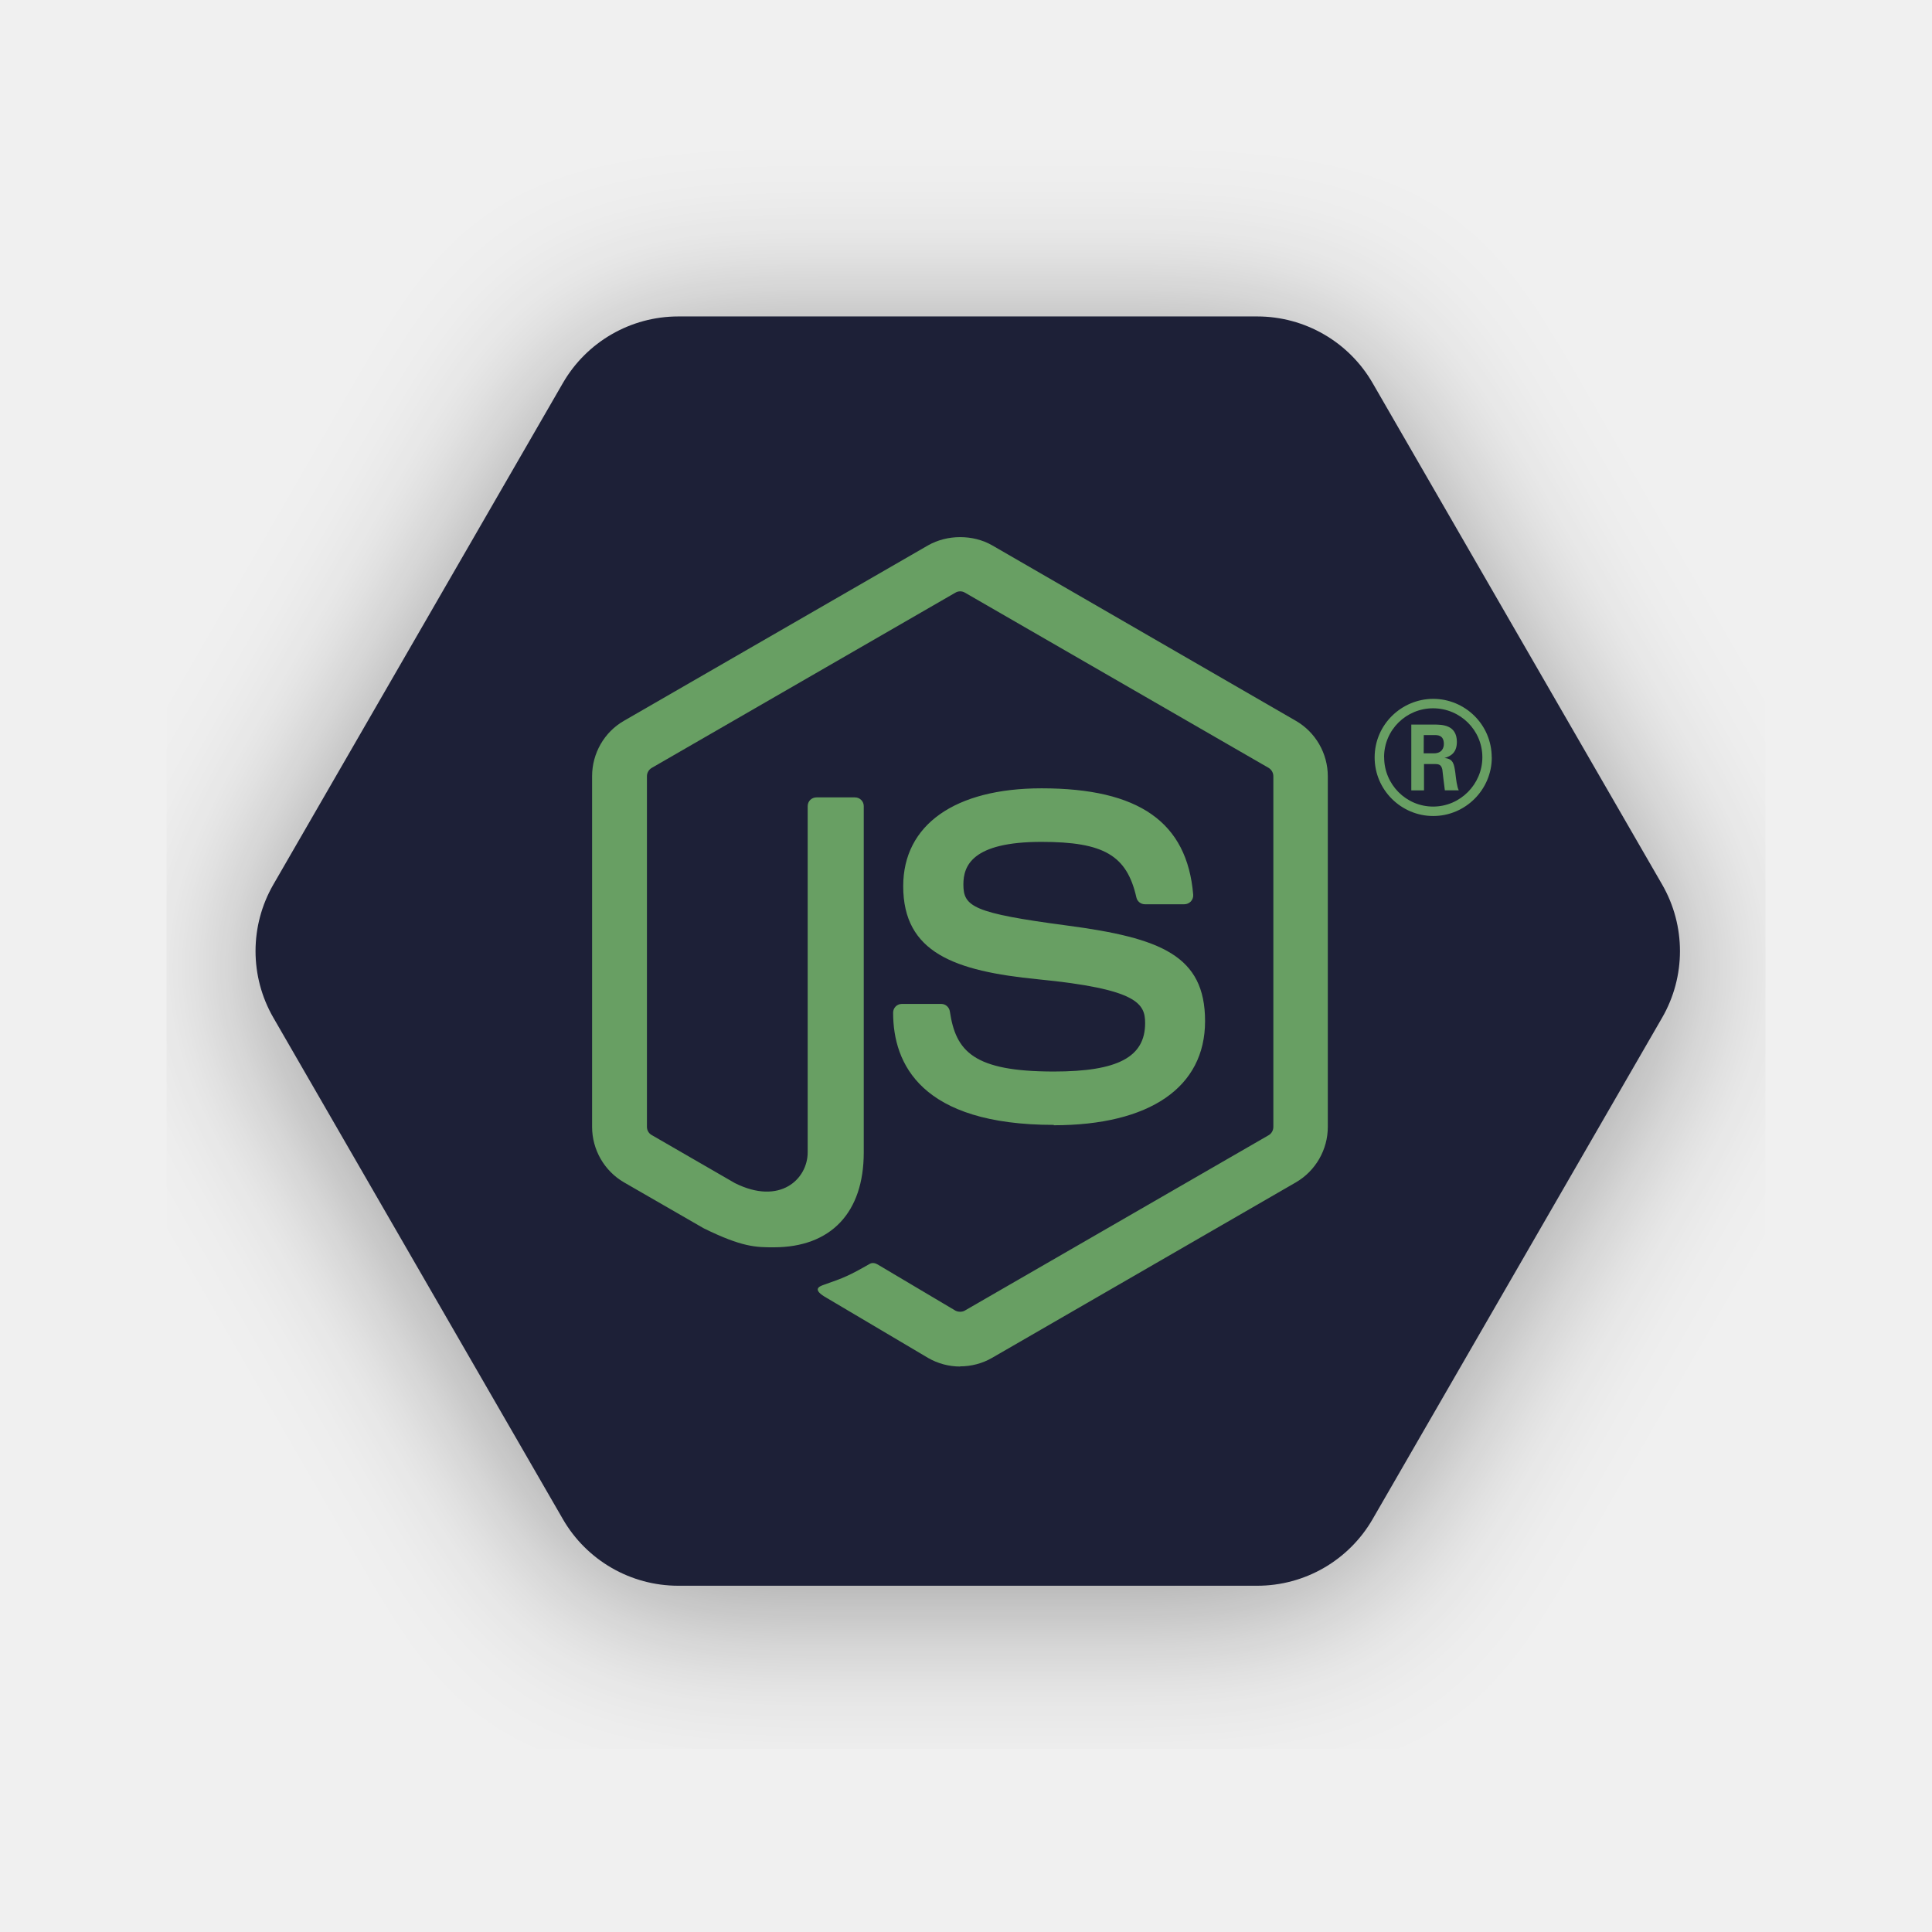
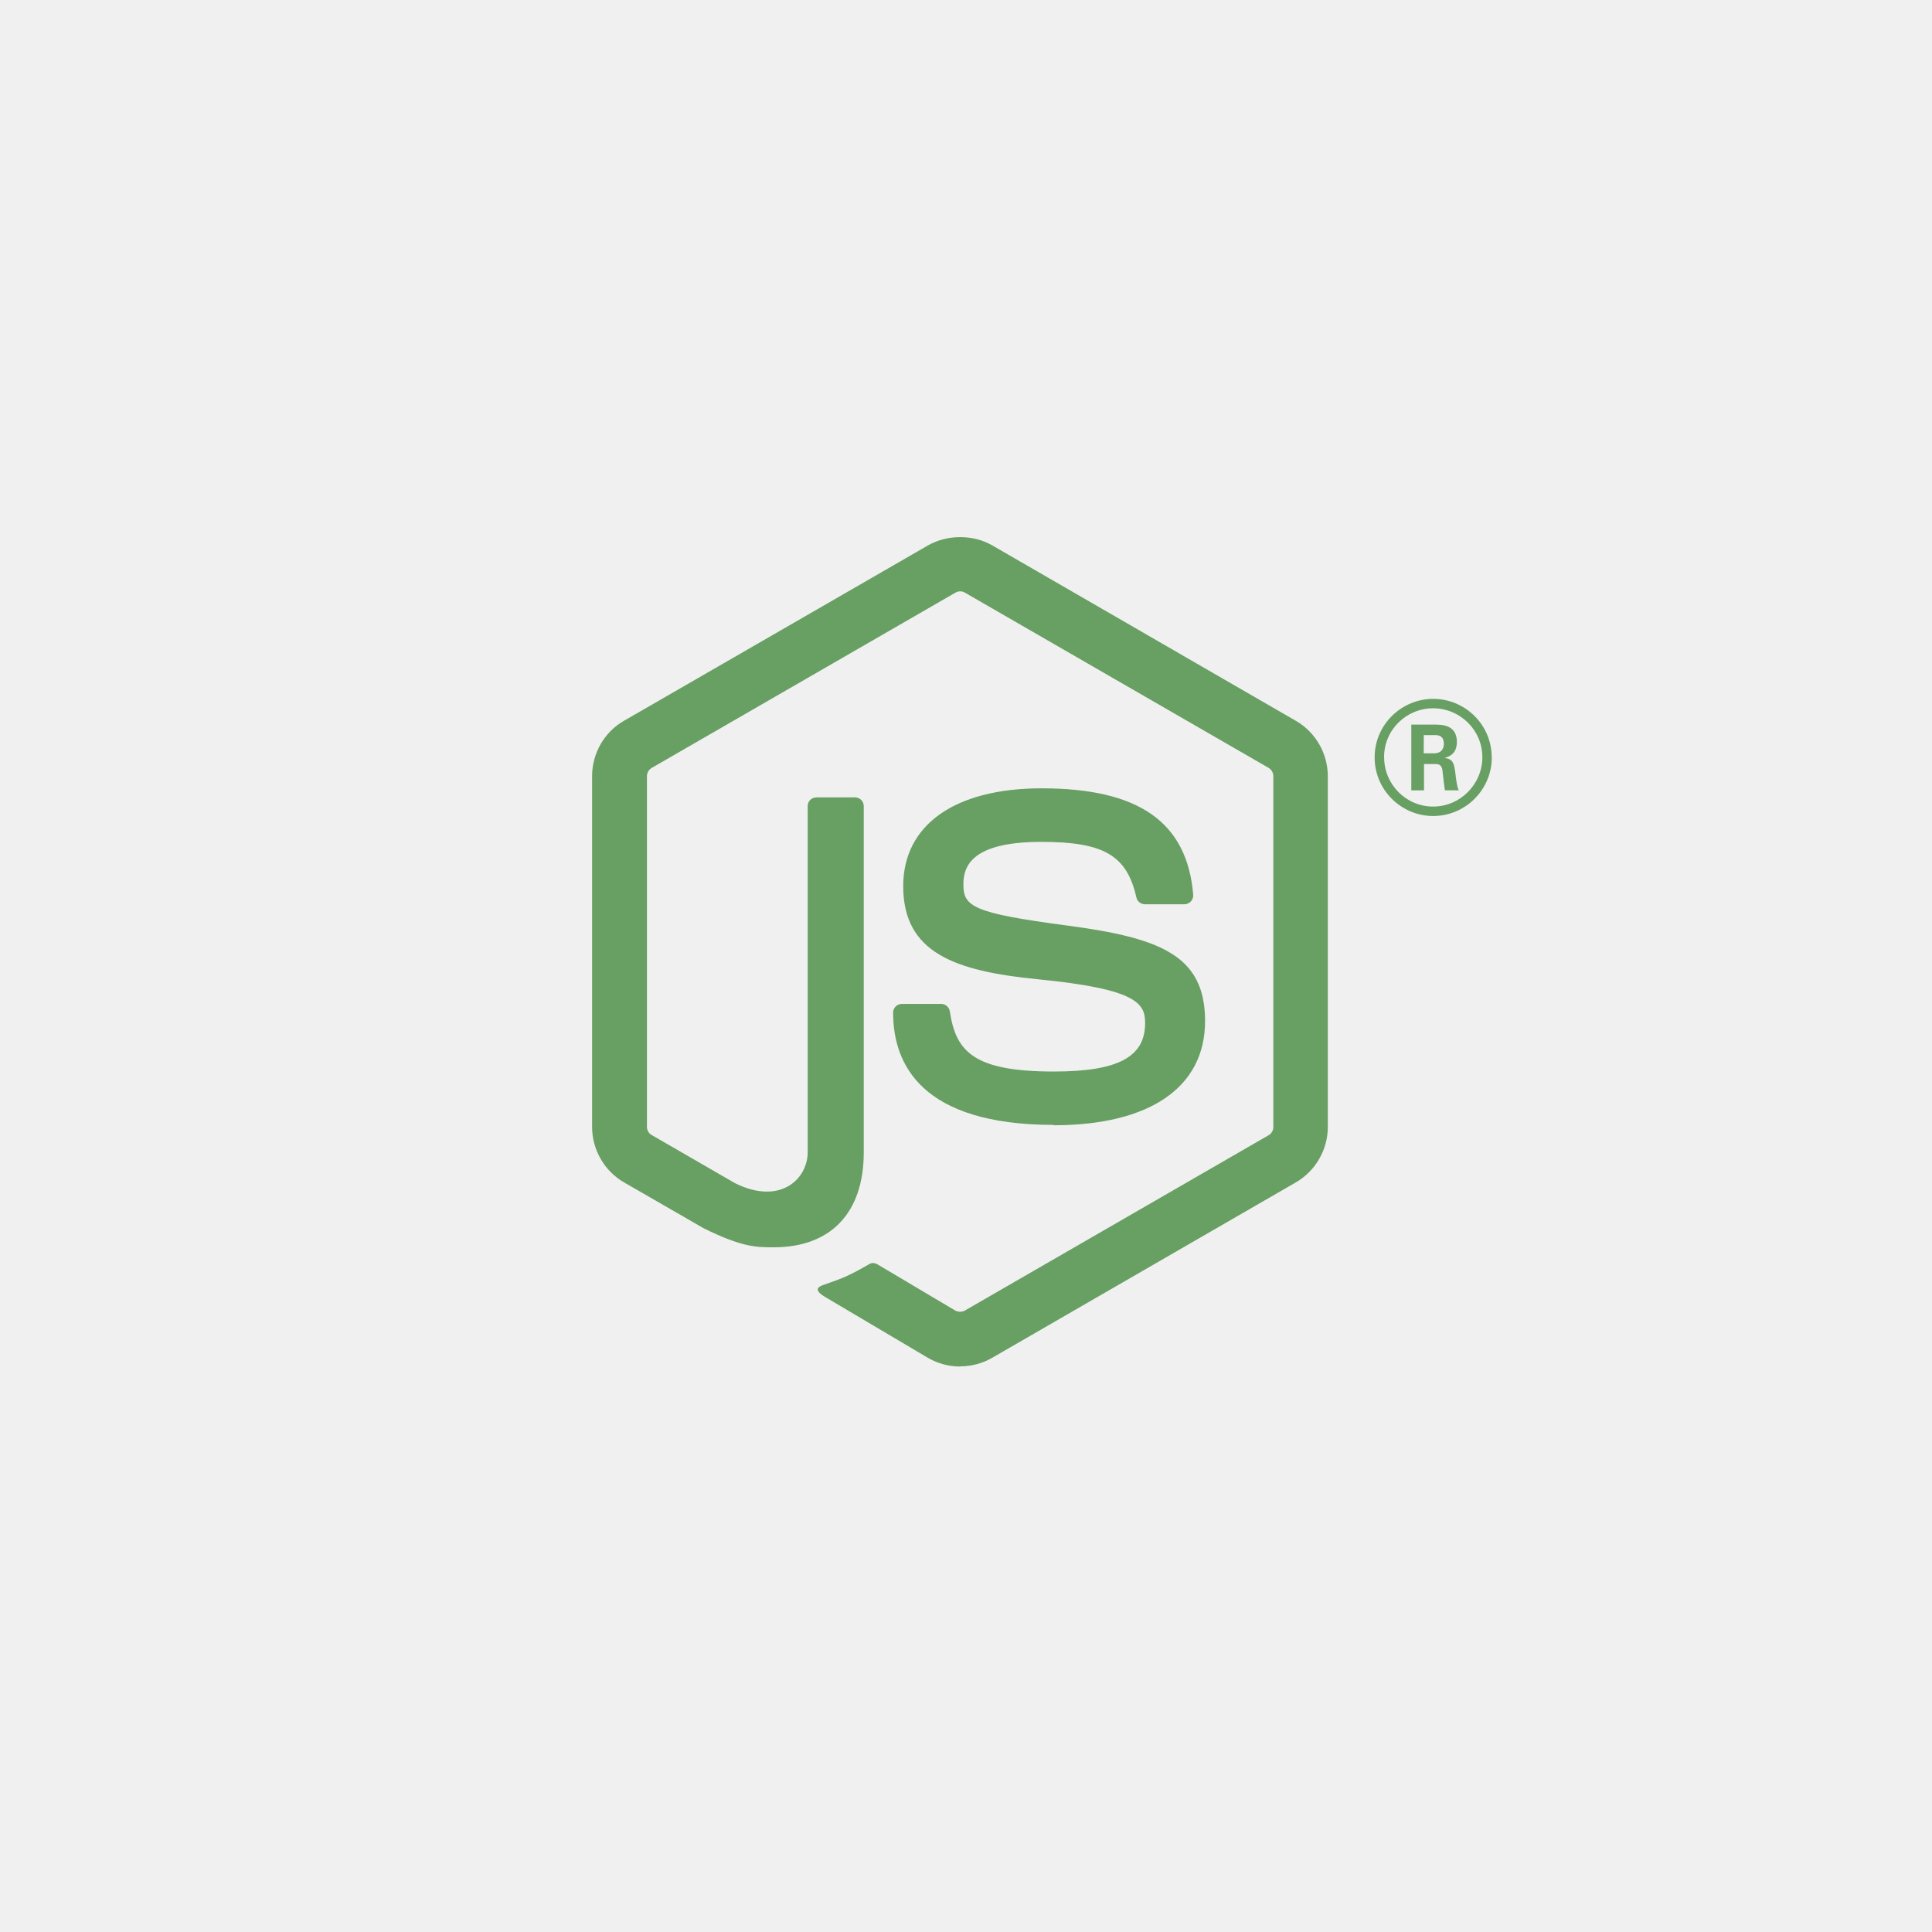
<svg xmlns="http://www.w3.org/2000/svg" width="232" height="232" viewBox="0 0 232 232" fill="none">
-   <g clip-path="url(#clip0)" filter="url(#filter0_d)">
-     <path d="M67.591 46C70.45 41.05 75.732 38 81.448 38L150.973 38C156.689 38 161.971 41.05 164.829 46L199.591 106.21C202.45 111.161 202.45 117.26 199.591 122.21L164.829 182.42C161.971 187.371 156.689 190.42 150.973 190.42L81.448 190.42C75.732 190.42 70.45 187.371 67.591 182.42L32.829 122.21C29.971 117.26 29.971 111.161 32.829 106.21L67.591 46Z" fill="#1D2037" />
-     <path d="M115.291 164.096C113.957 164.096 112.632 163.746 111.463 163.073L99.279 155.86C97.46 154.842 98.348 154.482 98.948 154.275C101.374 153.425 101.867 153.233 104.456 151.762C104.729 151.607 105.085 151.662 105.363 151.826L114.723 157.381C115.061 157.563 115.541 157.563 115.854 157.381L152.35 136.315C152.688 136.123 152.907 135.73 152.907 135.328V93.215C152.907 92.794 152.688 92.42 152.342 92.21L115.862 71.162C115.524 70.961 115.076 70.961 114.738 71.162L78.265 92.21C77.911 92.411 77.686 92.803 77.686 93.205V135.319C77.686 135.721 77.906 136.105 78.253 136.296L88.247 142.07C93.673 144.783 96.989 141.586 96.989 138.37V96.805C96.989 96.211 97.455 95.754 98.049 95.754H102.671C103.247 95.754 103.722 96.211 103.722 96.805V138.388C103.722 145.624 99.775 149.78 92.915 149.78C90.805 149.78 89.142 149.78 84.501 147.496L74.928 141.979C72.562 140.608 71.1 138.05 71.1 135.319V93.205C71.1 90.465 72.562 87.907 74.928 86.555L111.459 65.48C113.771 64.173 116.84 64.173 119.133 65.48L155.619 86.564C157.976 87.925 159.447 90.474 159.447 93.215V135.328C159.447 138.06 157.976 140.608 155.619 141.979L119.133 163.054C117.964 163.73 116.639 164.077 115.287 164.077" fill="#689F63" />
-     <path d="M126.564 135.081C110.596 135.081 107.248 127.751 107.248 121.603C107.248 121.018 107.719 120.553 108.304 120.553H113.018C113.539 120.553 113.977 120.932 114.06 121.446C114.772 126.249 116.892 128.672 126.547 128.672C134.239 128.672 137.51 126.934 137.51 122.856C137.51 120.508 136.578 118.763 124.629 117.594C114.635 116.607 108.46 114.405 108.46 106.412C108.46 99.049 114.672 94.664 125.077 94.664C136.76 94.664 142.552 98.72 143.283 107.435C143.31 107.737 143.201 108.029 143 108.248C142.799 108.458 142.516 108.586 142.223 108.586H137.482C136.989 108.586 136.56 108.239 136.459 107.764C135.317 102.712 132.558 101.095 125.058 101.095C116.663 101.095 115.686 104.019 115.686 106.211C115.686 108.869 116.837 109.646 128.164 111.144C139.382 112.633 144.708 114.734 144.708 122.618C144.708 130.566 138.076 135.124 126.511 135.124L126.564 135.081ZM170.962 90.462H172.187C173.191 90.462 173.383 89.758 173.383 89.347C173.383 88.269 172.643 88.269 172.232 88.269H170.972L170.962 90.462ZM169.473 87.009H172.187C173.118 87.009 174.945 87.009 174.945 89.091C174.945 90.544 174.014 90.846 173.456 91.028C174.543 91.101 174.617 91.814 174.763 92.819C174.836 93.449 174.955 94.536 175.174 94.901H173.502C173.456 94.536 173.201 92.526 173.201 92.417C173.091 91.969 172.936 91.75 172.378 91.75H170.999V94.911H169.473V87.009ZM166.212 90.937C166.212 94.207 168.852 96.856 172.095 96.856C175.366 96.856 178.006 94.152 178.006 90.937C178.006 87.657 175.329 85.054 172.086 85.054C168.889 85.054 166.203 87.621 166.203 90.928L166.212 90.937ZM179.138 90.955C179.138 94.828 175.969 97.989 172.104 97.989C168.268 97.989 165.07 94.865 165.07 90.955C165.07 86.972 168.341 83.921 172.104 83.921C175.895 83.921 179.129 86.981 179.129 90.955" fill="#689F63" />
-   </g>
-   <defs>
-     <filter id="filter0_d" x="0" y="0" width="232" height="232" filterUnits="userSpaceOnUse" color-interpolation-filters="sRGB">
-       <feFlood flood-opacity="0" result="BackgroundImageFix" />
-       <feColorMatrix in="SourceAlpha" type="matrix" values="0 0 0 0 0 0 0 0 0 0 0 0 0 0 0 0 0 0 127 0" />
-       <feOffset dy="2" />
-       <feGaussianBlur stdDeviation="10" />
-       <feColorMatrix type="matrix" values="0 0 0 0 0 0 0 0 0 0 0 0 0 0 0 0 0 0 0.375 0" />
-       <feBlend mode="normal" in2="BackgroundImageFix" result="effect1_dropShadow" />
-       <feBlend mode="normal" in="SourceGraphic" in2="effect1_dropShadow" result="shape" />
-     </filter>
-     <clipPath id="clip0">
-       <rect width="192" height="192" fill="white" transform="translate(20 18)" />
-     </clipPath>
-   </defs>
+   <path d="M115.291 164.096C113.957 164.096 112.632 163.746 111.463 163.073L99.279 155.86C97.46 154.842 98.348 154.482 98.948 154.275C101.374 153.425 101.867 153.233 104.456 151.762C104.729 151.607 105.085 151.662 105.363 151.826L114.723 157.381C115.061 157.563 115.541 157.563 115.854 157.381L152.35 136.315C152.688 136.123 152.907 135.73 152.907 135.328V93.215C152.907 92.794 152.688 92.42 152.342 92.21L115.862 71.162C115.524 70.961 115.076 70.961 114.738 71.162L78.265 92.21C77.911 92.411 77.686 92.803 77.686 93.205V135.319C77.686 135.721 77.906 136.105 78.253 136.296L88.247 142.07C93.673 144.783 96.989 141.586 96.989 138.37V96.805C96.989 96.211 97.455 95.754 98.049 95.754H102.671C103.247 95.754 103.722 96.211 103.722 96.805V138.388C103.722 145.624 99.775 149.78 92.915 149.78C90.805 149.78 89.142 149.78 84.501 147.496L74.928 141.979C72.562 140.608 71.1 138.05 71.1 135.319V93.205C71.1 90.465 72.562 87.907 74.928 86.555L111.459 65.48C113.771 64.173 116.84 64.173 119.133 65.48L155.619 86.564C157.976 87.925 159.447 90.474 159.447 93.215V135.328C159.447 138.06 157.976 140.608 155.619 141.979L119.133 163.054C117.964 163.73 116.639 164.077 115.287 164.077" fill="#689F63" />
+   <path d="M126.564 135.081C110.596 135.081 107.248 127.751 107.248 121.603C107.248 121.018 107.719 120.553 108.304 120.553H113.018C113.539 120.553 113.977 120.932 114.06 121.446C114.772 126.249 116.892 128.672 126.547 128.672C134.239 128.672 137.51 126.934 137.51 122.856C137.51 120.508 136.578 118.763 124.629 117.594C114.635 116.607 108.46 114.405 108.46 106.412C108.46 99.049 114.672 94.664 125.077 94.664C136.76 94.664 142.552 98.72 143.283 107.435C143.31 107.737 143.201 108.029 143 108.248C142.799 108.458 142.516 108.586 142.223 108.586H137.482C136.989 108.586 136.56 108.239 136.459 107.764C135.317 102.712 132.558 101.095 125.058 101.095C116.663 101.095 115.686 104.019 115.686 106.211C115.686 108.869 116.837 109.646 128.164 111.144C139.382 112.633 144.708 114.734 144.708 122.618C144.708 130.566 138.076 135.124 126.511 135.124L126.564 135.081ZM170.962 90.462H172.187C173.191 90.462 173.383 89.758 173.383 89.347C173.383 88.269 172.643 88.269 172.232 88.269H170.972L170.962 90.462ZM169.473 87.009H172.187C173.118 87.009 174.945 87.009 174.945 89.091C174.945 90.544 174.014 90.846 173.456 91.028C174.543 91.101 174.617 91.814 174.763 92.819C174.836 93.449 174.955 94.536 175.174 94.901H173.502C173.456 94.536 173.201 92.526 173.201 92.417C173.091 91.969 172.936 91.75 172.378 91.75H170.999V94.911H169.473V87.009ZM166.212 90.937C166.212 94.207 168.852 96.856 172.095 96.856C175.366 96.856 178.006 94.152 178.006 90.937C178.006 87.657 175.329 85.054 172.086 85.054C168.889 85.054 166.203 87.621 166.203 90.928L166.212 90.937ZM179.138 90.955C179.138 94.828 175.969 97.989 172.104 97.989C168.268 97.989 165.07 94.865 165.07 90.955C165.07 86.972 168.341 83.921 172.104 83.921C175.895 83.921 179.129 86.981 179.129 90.955" fill="#689F63" />
</svg>
